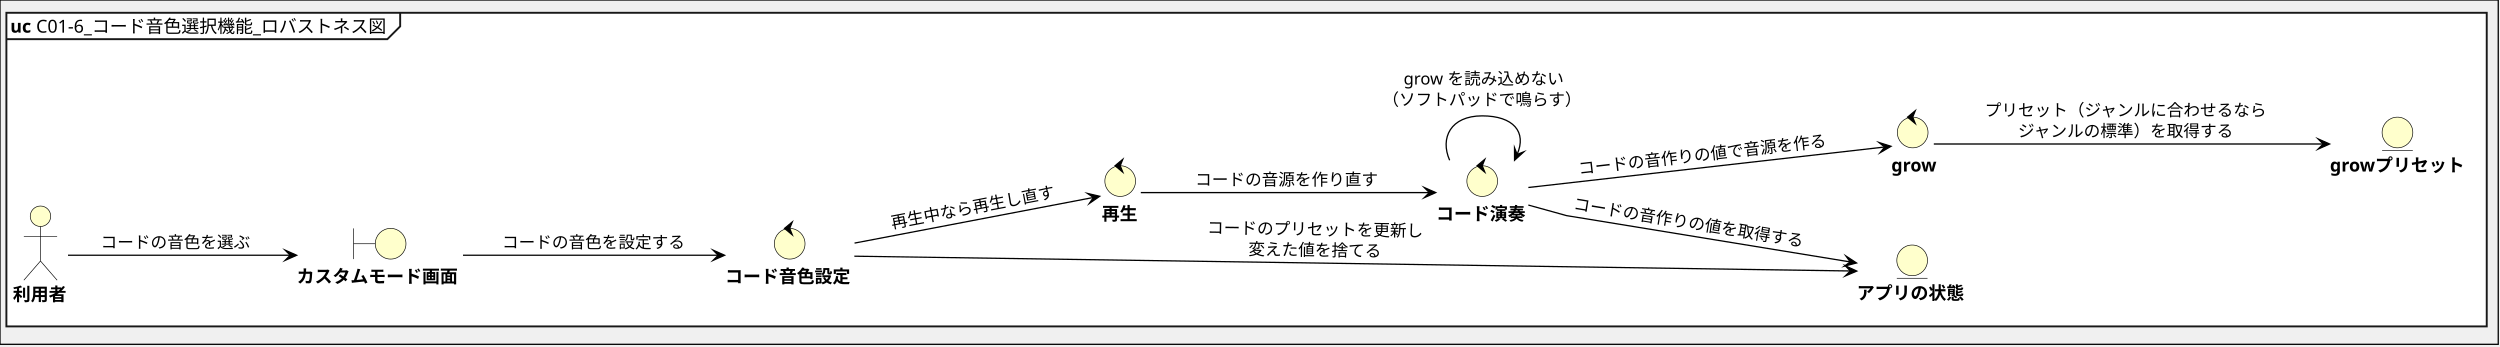
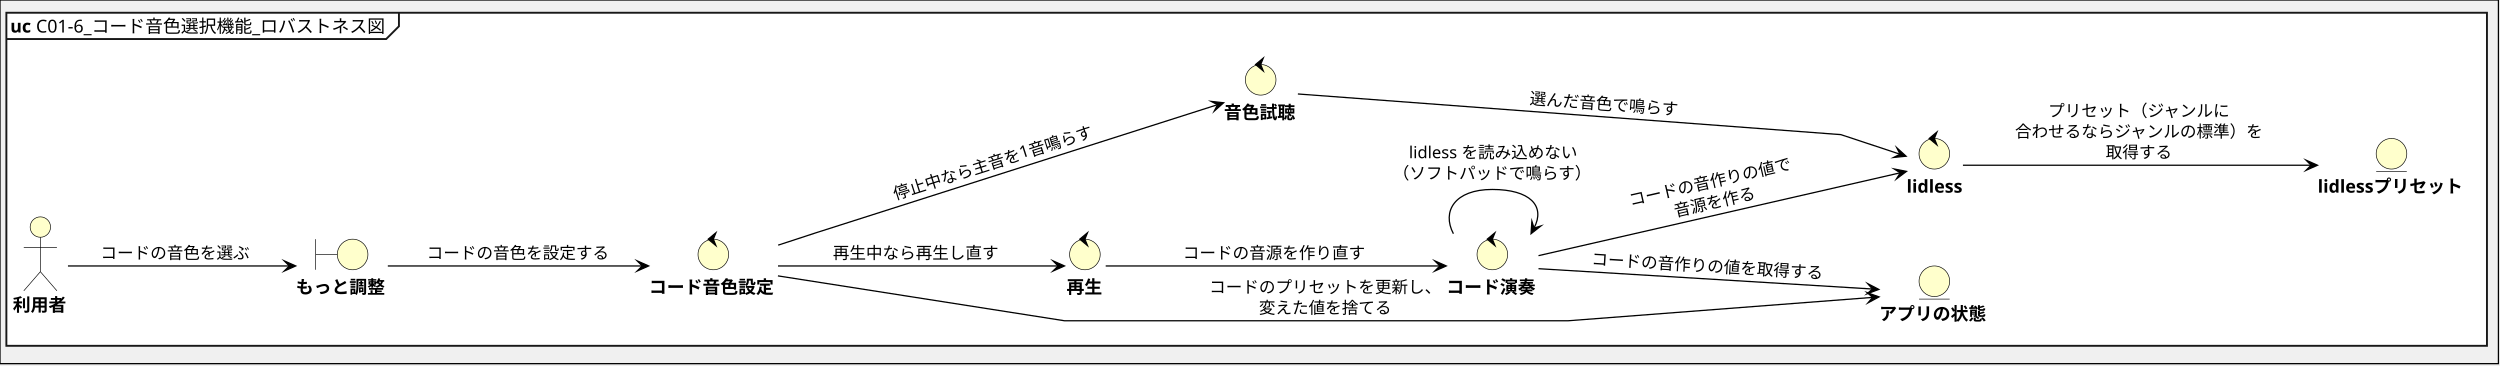
- <svg xmlns="http://www.w3.org/2000/svg" version="1.1" data-diagram-type="DESCRIPTION" style="width:1955px;height:271px;background:#FFFFFF;" width="1955px" height="271px" viewBox="0 0 1955 271" zoomAndPan="magnify" preserveAspectRatio="none" contentStyleType="text/css">
+ <svg xmlns="http://www.w3.org/2000/svg" version="1.1" data-diagram-type="DESCRIPTION" style="width:1961px;height:287px;background:#FFFFFF;" width="1961px" height="287px" viewBox="0 0 1961 287" zoomAndPan="magnify" preserveAspectRatio="none" contentStyleType="text/css">
  <defs />
  <g font-family="sans-serif" lengthAdjust="spacing">
-     <rect x="0" y="0" width="1953.629" height="269.252" fill="none" style="stroke:#000;stroke-width:1;" />
-     <rect x="5" y="10" width="1939.629" height="245.252" fill="#FFF" style="stroke:#181818;stroke-width:1.5;" />
+     <rect x="0" y="0" width="1959.767" height="285.252" fill="none" style="stroke:#000;stroke-width:1;" />
+     <rect x="5" y="10" width="1945.767" height="261.252" fill="#FFF" style="stroke:#181818;stroke-width:1.5;" />
    <path d="M312.931,10 L312.931,20.609 L302.931,30.609 L5,30.609" style="stroke:#181818;stroke-width:1.5;" fill="none" />
    <text x="8" y="25.533" fill="#000" font-size="14" textLength="16.338" font-weight="700">uc</text>
    <text x="28.228" y="25.533" fill="#000" font-size="14" textLength="277.703">C01-6_コード音色選択機能_ロバストネス図</text>
    <g class="entity" data-qualified-name="A1" id="ent0001" data-source-line="4">
-       <ellipse cx="31.656" cy="169.109" rx="8" ry="8" fill="#FFC" style="stroke:#000;stroke-width:0.5;" />
-       <path d="M31.656,177.109 L31.656,204.109 M18.656,185.109 L44.656,185.109 M31.656,204.109 L18.656,219.109 M31.656,204.109 L44.656,219.109" style="stroke:#000;stroke-width:0.5;" fill="none" />
-       <text x="10" y="235.143" fill="#000" font-size="14" textLength="43.313" font-weight="700">利用者</text>
+       <ellipse cx="31.656" cy="178.109" rx="8" ry="8" fill="#FFC" style="stroke:#000;stroke-width:0.5;" />
+       <path d="M31.656,186.109 L31.656,213.109 M18.656,194.109 L44.656,194.109 M31.656,213.109 L18.656,228.109 M31.656,213.109 L44.656,228.109" style="stroke:#000;stroke-width:0.5;" fill="none" />
+       <text x="10" y="244.143" fill="#000" font-size="14" textLength="43.313" font-weight="700">利用者</text>
    </g>
    <g class="entity" data-qualified-name="B1" id="ent0002" data-source-line="5">
-       <path d="M276.469,178.609 L276.469,202.609 M276.469,190.609 L293.469,190.609" style="stroke:#000;stroke-width:0.5;" fill="none" />
-       <ellipse cx="305.469" cy="190.609" rx="12" ry="12" fill="#FFC" style="stroke:#000;stroke-width:0.5;" />
-       <text x="232" y="221.143" fill="#000" font-size="14" textLength="129.938" font-weight="700">カスタムモード画面</text>
+       <path d="M247.594,187.609 L247.594,211.609 M247.594,199.609 L264.594,199.609" style="stroke:#000;stroke-width:0.5;" fill="none" />
+       <ellipse cx="276.594" cy="199.609" rx="12" ry="12" fill="#FFC" style="stroke:#000;stroke-width:0.5;" />
+       <text x="232" y="230.143" fill="#000" font-size="14" textLength="72.188" font-weight="700">もっと調整</text>
    </g>
    <g class="entity" data-qualified-name="C1" id="ent0003" data-source-line="6">
-       <ellipse cx="617.531" cy="190.609" rx="12" ry="12" fill="#FFC" style="stroke:#000;stroke-width:0.5;" />
-       <polygon points="613.531,178.609,619.531,173.609,617.531,178.609,619.531,183.609,613.531,178.609" fill="#000" style="stroke:#000;stroke-width:1;stroke-linejoin:miter;stroke-miterlimit:10;" />
-       <text x="567" y="221.143" fill="#000" font-size="14" textLength="101.063" font-weight="700">コード音色設定</text>
+       <ellipse cx="559.531" cy="199.609" rx="12" ry="12" fill="#FFC" style="stroke:#000;stroke-width:0.5;" />
+       <polygon points="555.531,187.609,561.531,182.609,559.531,187.609,561.531,192.609,555.531,187.609" fill="#000" style="stroke:#000;stroke-width:1;stroke-linejoin:miter;stroke-miterlimit:10;" />
+       <text x="509" y="230.143" fill="#000" font-size="14" textLength="101.063" font-weight="700">コード音色設定</text>
    </g>
-     <g class="entity" data-qualified-name="C2" id="ent0004" data-source-line="7">
-       <ellipse cx="876" cy="141.609" rx="12" ry="12" fill="#FFC" style="stroke:#000;stroke-width:0.5;" />
-       <polygon points="872,129.609,878,124.609,876,129.609,878,134.609,872,129.609" fill="#000" style="stroke:#000;stroke-width:1;stroke-linejoin:miter;stroke-miterlimit:10;" />
-       <text x="861.563" y="172.143" fill="#000" font-size="14" textLength="28.875" font-weight="700">再生</text>
+     <g class="entity" data-qualified-name="C5" id="ent0004" data-source-line="7">
+       <ellipse cx="988.875" cy="62.609" rx="12" ry="12" fill="#FFC" style="stroke:#000;stroke-width:0.5;" />
+       <polygon points="984.875,50.609,990.875,45.609,988.875,50.609,990.875,55.609,984.875,50.609" fill="#000" style="stroke:#000;stroke-width:1;stroke-linejoin:miter;stroke-miterlimit:10;" />
+       <text x="960" y="93.143" fill="#000" font-size="14" textLength="57.75" font-weight="700">音色試聴</text>
    </g>
-     <g class="entity" data-qualified-name="C3" id="ent0005" data-source-line="8">
-       <ellipse cx="1159.094" cy="141.609" rx="12" ry="12" fill="#FFC" style="stroke:#000;stroke-width:0.5;" />
-       <polygon points="1155.094,129.609,1161.094,124.609,1159.094,129.609,1161.094,134.609,1155.094,129.609" fill="#000" style="stroke:#000;stroke-width:1;stroke-linejoin:miter;stroke-miterlimit:10;" />
-       <text x="1123" y="172.143" fill="#000" font-size="14" textLength="72.188" font-weight="700">コード演奏</text>
+     <g class="entity" data-qualified-name="C2" id="ent0005" data-source-line="8">
+       <ellipse cx="851" cy="199.609" rx="12" ry="12" fill="#FFC" style="stroke:#000;stroke-width:0.5;" />
+       <polygon points="847,187.609,853,182.609,851,187.609,853,192.609,847,187.609" fill="#000" style="stroke:#000;stroke-width:1;stroke-linejoin:miter;stroke-miterlimit:10;" />
+       <text x="836.563" y="230.143" fill="#000" font-size="14" textLength="28.875" font-weight="700">再生</text>
    </g>
-     <g class="entity" data-qualified-name="C4" id="ent0006" data-source-line="9">
-       <ellipse cx="1495.721" cy="103.609" rx="12" ry="12" fill="#FFC" style="stroke:#000;stroke-width:0.5;" />
-       <polygon points="1491.721,91.609,1497.721,86.609,1495.721,91.609,1497.721,96.609,1491.721,91.609" fill="#000" style="stroke:#000;stroke-width:1;stroke-linejoin:miter;stroke-miterlimit:10;" />
-       <text x="1479" y="134.143" fill="#000" font-size="14" textLength="33.441" font-weight="700">grow</text>
+     <g class="entity" data-qualified-name="C3" id="ent0006" data-source-line="9">
+       <ellipse cx="1170.594" cy="199.609" rx="12" ry="12" fill="#FFC" style="stroke:#000;stroke-width:0.5;" />
+       <polygon points="1166.594,187.609,1172.594,182.609,1170.594,187.609,1172.594,192.609,1166.594,187.609" fill="#000" style="stroke:#000;stroke-width:1;stroke-linejoin:miter;stroke-miterlimit:10;" />
+       <text x="1134.5" y="230.143" fill="#000" font-size="14" textLength="72.188" font-weight="700">コード演奏</text>
    </g>
-     <g class="entity" data-qualified-name="E1" id="ent0007" data-source-line="10">
-       <ellipse cx="1495.313" cy="203.609" rx="12" ry="12" fill="#FFC" style="stroke:#000;stroke-width:0.5;" />
-       <line x1="1483.313" y1="217.609" x2="1507.313" y2="217.609" style="stroke:#000;stroke-width:0.5;" />
-       <text x="1452" y="234.143" fill="#000" font-size="14" textLength="86.625" font-weight="700">アプリの状態</text>
+     <g class="entity" data-qualified-name="C4" id="ent0007" data-source-line="10">
+       <ellipse cx="1517.29" cy="120.609" rx="12" ry="12" fill="#FFC" style="stroke:#000;stroke-width:0.5;" />
+       <polygon points="1513.29,108.609,1519.29,103.609,1517.29,108.609,1519.29,113.609,1513.29,108.609" fill="#000" style="stroke:#000;stroke-width:1;stroke-linejoin:miter;stroke-miterlimit:10;" />
+       <text x="1495.5" y="151.143" fill="#000" font-size="14" textLength="43.579" font-weight="700">lidless</text>
    </g>
-     <g class="entity" data-qualified-name="E2" id="ent0008" data-source-line="11">
-       <ellipse cx="1874.814" cy="103.609" rx="12" ry="12" fill="#FFC" style="stroke:#000;stroke-width:0.5;" />
-       <line x1="1862.814" y1="117.609" x2="1886.814" y2="117.609" style="stroke:#000;stroke-width:0.5;" />
-       <text x="1822" y="134.143" fill="#000" font-size="14" textLength="105.629" font-weight="700">growプリセット</text>
+     <g class="entity" data-qualified-name="E1" id="ent0008" data-source-line="11">
+       <ellipse cx="1517.313" cy="220.609" rx="12" ry="12" fill="#FFC" style="stroke:#000;stroke-width:0.5;" />
+       <line x1="1505.313" y1="234.609" x2="1529.313" y2="234.609" style="stroke:#000;stroke-width:0.5;" />
+       <text x="1474" y="251.143" fill="#000" font-size="14" textLength="86.625" font-weight="700">アプリの状態</text>
    </g>
-     <g class="link" data-entity-1="ent0001" data-entity-2="ent0002" id="lnk9" data-source-line="13" data-link-type="dependency">
-       <path d="M53.18,199.609 C91.21,199.609 168.71,199.609 226.96,199.609" style="stroke:#000;stroke-width:1;" fill="none" id="A1-to-B1" />
-       <polygon points="231.96,199.609,222.96,195.609,226.96,199.609,222.96,203.609,231.96,199.609" fill="#000" style="stroke:#000;stroke-width:1;stroke-linejoin:miter;stroke-miterlimit:10;" />
+     <g class="entity" data-qualified-name="E2" id="ent0009" data-source-line="12">
+       <ellipse cx="1875.883" cy="120.609" rx="12" ry="12" fill="#FFC" style="stroke:#000;stroke-width:0.5;" />
+       <line x1="1863.883" y1="134.609" x2="1887.883" y2="134.609" style="stroke:#000;stroke-width:0.5;" />
+       <text x="1818" y="151.143" fill="#000" font-size="14" textLength="115.767" font-weight="700">lidlessプリセット</text>
    </g>
-     <g class="link" data-entity-1="ent0002" data-entity-2="ent0003" id="lnk10" data-source-line="14" data-link-type="dependency">
-       <path d="M362.07,199.609 C422.38,199.609 506.46,199.609 561.63,199.609" style="stroke:#000;stroke-width:1;" fill="none" id="B1-to-C1" />
-       <polygon points="566.63,199.609,557.63,195.609,561.63,199.609,557.63,203.609,566.63,199.609" fill="#000" style="stroke:#000;stroke-width:1;stroke-linejoin:miter;stroke-miterlimit:10;" />
+     <g class="link" data-entity-1="ent0001" data-entity-2="ent0002" id="lnk10" data-source-line="14" data-link-type="dependency">
+       <path d="M53.31,208.609 C93.55,208.609 177.42,208.609 226.94,208.609" style="stroke:#000;stroke-width:1;" fill="none" id="A1-to-B1" />
+       <polygon points="231.94,208.609,222.94,204.609,226.94,208.609,222.94,212.609,231.94,208.609" fill="#000" style="stroke:#000;stroke-width:1;stroke-linejoin:miter;stroke-miterlimit:10;" />
    </g>
-     <g class="link" data-entity-1="ent0003" data-entity-2="ent0007" id="lnk11" data-source-line="15" data-link-type="dependency">
-       <path d="M668.11,200.349 C824.56,202.669 1300.851,209.735 1446.981,211.905" style="stroke:#000;stroke-width:1;" fill="none" id="C1-to-E1" />
-       <polygon points="1451.98,211.979,1443.04,207.846,1446.981,211.905,1442.922,215.845,1451.98,211.979" fill="#000" style="stroke:#000;stroke-width:1;stroke-linejoin:miter;stroke-miterlimit:10;" />
+     <g class="link" data-entity-1="ent0002" data-entity-2="ent0003" id="lnk11" data-source-line="15" data-link-type="dependency">
+       <path d="M304.21,208.609 C355.37,208.609 445.49,208.609 503.78,208.609" style="stroke:#000;stroke-width:1;" fill="none" id="B1-to-C1" />
+       <polygon points="508.78,208.609,499.78,204.609,503.78,208.609,499.78,212.609,508.78,208.609" fill="#000" style="stroke:#000;stroke-width:1;stroke-linejoin:miter;stroke-miterlimit:10;" />
    </g>
-     <g class="link" data-entity-1="ent0003" data-entity-2="ent0004" id="lnk12" data-source-line="16" data-link-type="dependency">
-       <path d="M668.26,190.099 C727.55,178.779 818.309,161.438 855.049,154.418" style="stroke:#000;stroke-width:1;" fill="none" id="C1-to-C2" />
-       <polygon points="859.96,153.479,850.369,151.24,855.049,154.418,851.871,159.097,859.96,153.479" fill="#000" style="stroke:#000;stroke-width:1;stroke-linejoin:miter;stroke-miterlimit:10;" />
+     <g class="link" data-entity-1="ent0003" data-entity-2="ent0008" id="lnk12" data-source-line="16" data-link-type="dependency">
+       <path d="M610.21,216.399 C689.31,228.789 835,251.609 835,251.609 C835,251.609 1230,251.609 1230,251.609 C1230,251.609 1389.125,239.392 1468.935,233.262" style="stroke:#000;stroke-width:1;" fill="none" id="C1-to-E1" />
+       <polygon points="1473.92,232.879,1464.64,229.58,1468.935,233.262,1465.253,237.557,1473.92,232.879" fill="#000" style="stroke:#000;stroke-width:1;stroke-linejoin:miter;stroke-miterlimit:10;" />
    </g>
-     <g class="link" data-entity-1="ent0004" data-entity-2="ent0005" id="lnk13" data-source-line="17" data-link-type="dependency">
-       <path d="M892.11,150.609 C935.43,150.609 1055.91,150.609 1117.73,150.609" style="stroke:#000;stroke-width:1;" fill="none" id="C2-to-C3" />
-       <polygon points="1122.73,150.609,1113.73,146.609,1117.73,150.609,1113.73,154.609,1122.73,150.609" fill="#000" style="stroke:#000;stroke-width:1;stroke-linejoin:miter;stroke-miterlimit:10;" />
+     <g class="link" data-entity-1="ent0003" data-entity-2="ent0004" id="lnk13" data-source-line="17" data-link-type="dependency">
+       <path d="M610.4,192.289 C626.37,187.069 640,182.609 640,182.609 C640,182.609 872.206,108.538 955.056,82.118" style="stroke:#000;stroke-width:1;" fill="none" id="C1-to-C5" />
+       <polygon points="959.82,80.599,950.03,79.523,955.056,82.118,952.461,87.145,959.82,80.599" fill="#000" style="stroke:#000;stroke-width:1;stroke-linejoin:miter;stroke-miterlimit:10;" />
    </g>
-     <g class="link" data-entity-1="ent0005" data-entity-2="ent0007" id="lnk14" data-source-line="18" data-link-type="dependency">
-       <path d="M1195.16,160.349 C1210.48,164.589 1225,168.609 1225,168.609 C1225,168.609 1370.875,192.423 1446.865,204.833" style="stroke:#000;stroke-width:1;" fill="none" id="C3-to-E1" />
-       <polygon points="1451.8,205.639,1443.562,200.241,1446.865,204.833,1442.273,208.136,1451.8,205.639" fill="#000" style="stroke:#000;stroke-width:1;stroke-linejoin:miter;stroke-miterlimit:10;" />
+     <g class="link" data-entity-1="ent0004" data-entity-2="ent0007" id="lnk14" data-source-line="18" data-link-type="dependency">
+       <path d="M1018.06,73.709 C1117.04,81.119 1444,105.609 1444,105.609 C1444,105.609 1469.003,113.888 1490.393,120.968" style="stroke:#000;stroke-width:1;" fill="none" id="C5-to-C4" />
+       <polygon points="1495.14,122.539,1487.853,115.914,1490.393,120.968,1485.339,123.509,1495.14,122.539" fill="#000" style="stroke:#000;stroke-width:1;stroke-linejoin:miter;stroke-miterlimit:10;" />
    </g>
-     <g class="link" data-entity-1="ent0005" data-entity-2="ent0006" id="lnk15" data-source-line="19" data-link-type="dependency">
-       <path d="M1195.17,146.619 C1266.96,138.459 1422.922,120.744 1473.802,114.964" style="stroke:#000;stroke-width:1;" fill="none" id="C3-to-C4" />
-       <polygon points="1478.77,114.399,1469.376,111.441,1473.802,114.964,1470.279,119.39,1478.77,114.399" fill="#000" style="stroke:#000;stroke-width:1;stroke-linejoin:miter;stroke-miterlimit:10;" />
+     <g class="link" data-entity-1="ent0003" data-entity-2="ent0005" id="lnk15" data-source-line="19" data-link-type="dependency">
+       <path d="M610.27,208.609 C677.52,208.609 788.75,208.609 829.97,208.609" style="stroke:#000;stroke-width:1;" fill="none" id="C1-to-C2" />
+       <polygon points="834.97,208.609,825.97,204.609,829.97,208.609,825.97,212.609,834.97,208.609" fill="#000" style="stroke:#000;stroke-width:1;stroke-linejoin:miter;stroke-miterlimit:10;" />
    </g>
-     <g class="link" data-entity-1="ent0006" data-entity-2="ent0008" id="lnk16" data-source-line="20" data-link-type="dependency">
-       <path d="M1512.24,112.609 C1564.64,112.609 1729.76,112.609 1816.74,112.609" style="stroke:#000;stroke-width:1;" fill="none" id="C4-to-E2" />
-       <polygon points="1821.74,112.609,1812.74,108.609,1816.74,112.609,1812.74,116.609,1821.74,112.609" fill="#000" style="stroke:#000;stroke-width:1;stroke-linejoin:miter;stroke-miterlimit:10;" />
+     <g class="link" data-entity-1="ent0005" data-entity-2="ent0006" id="lnk16" data-source-line="20" data-link-type="dependency">
+       <path d="M867.31,208.609 C915.62,208.609 1060.67,208.609 1129.43,208.609" style="stroke:#000;stroke-width:1;" fill="none" id="C2-to-C3" />
+       <polygon points="1134.43,208.609,1125.43,204.609,1129.43,208.609,1125.43,212.609,1134.43,208.609" fill="#000" style="stroke:#000;stroke-width:1;stroke-linejoin:miter;stroke-miterlimit:10;" />
    </g>
-     <g class="link" data-entity-1="ent0005" data-entity-2="ent0005" id="lnk17" data-source-line="21" data-link-type="dependency">
-       <path d="M1133.62,125.329 C1125.93,107.839 1134.39,90.609 1159,90.609 C1183.61,90.609 1194.082,103.262 1186.392,120.752" style="stroke:#000;stroke-width:1;" fill="none" id="C3-to-C3" />
-       <polygon points="1184.38,125.329,1191.664,118.701,1186.392,120.752,1184.341,115.481,1184.38,125.329" fill="#000" style="stroke:#000;stroke-width:1;stroke-linejoin:miter;stroke-miterlimit:10;" />
+     <g class="link" data-entity-1="ent0006" data-entity-2="ent0008" id="lnk17" data-source-line="21" data-link-type="dependency">
+       <path d="M1206.8,210.759 C1270.6,214.639 1399.869,222.505 1468.759,226.705" style="stroke:#000;stroke-width:1;" fill="none" id="C3-to-E1" />
+       <polygon points="1473.75,227.009,1465.01,222.469,1468.759,226.705,1464.523,230.454,1473.75,227.009" fill="#000" style="stroke:#000;stroke-width:1;stroke-linejoin:miter;stroke-miterlimit:10;" />
+     </g>
+     <g class="link" data-entity-1="ent0006" data-entity-2="ent0007" id="lnk18" data-source-line="22" data-link-type="dependency">
+       <path d="M1206.8,200.529 C1278.24,184.169 1433.166,148.696 1490.576,135.546" style="stroke:#000;stroke-width:1;" fill="none" id="C3-to-C4" />
+       <polygon points="1495.45,134.429,1485.784,132.54,1490.576,135.546,1487.57,140.338,1495.45,134.429" fill="#000" style="stroke:#000;stroke-width:1;stroke-linejoin:miter;stroke-miterlimit:10;" />
+     </g>
+     <g class="link" data-entity-1="ent0007" data-entity-2="ent0009" id="lnk19" data-source-line="23" data-link-type="dependency">
+       <path d="M1539.73,129.609 C1593.62,129.609 1732.13,129.609 1812.83,129.609" style="stroke:#000;stroke-width:1;" fill="none" id="C4-to-E2" />
+       <polygon points="1817.83,129.609,1808.83,125.609,1812.83,129.609,1808.83,133.609,1817.83,129.609" fill="#000" style="stroke:#000;stroke-width:1;stroke-linejoin:miter;stroke-miterlimit:10;" />
+     </g>
+     <g class="link" data-entity-1="ent0006" data-entity-2="ent0006" id="lnk20" data-source-line="24" data-link-type="dependency">
+       <path d="M1140.05,183.329 C1130.82,165.839 1140.97,148.609 1170.5,148.609 C1200.03,148.609 1212.514,161.417 1203.284,178.907" style="stroke:#000;stroke-width:1;" fill="none" id="C3-to-C3" />
+       <polygon points="1200.95,183.329,1208.688,177.237,1203.284,178.907,1201.613,173.503,1200.95,183.329" fill="#000" style="stroke:#000;stroke-width:1;stroke-linejoin:miter;stroke-miterlimit:10;" />
    </g>
    <g class="link-labels">
-       <g transform="rotate(0.000 1662.24 112.609)">
-         <rect x="1549.740" y="78.709" width="225.000" height="31.900" fill="#FFFFFF" stroke="none" />
-         <text text-anchor="middle" x="1662.24" y="90.759" fill="#000" font-size="13" textLength="221">プリセット（ジャンルに合わせるなら</text>
-         <text text-anchor="middle" x="1662.24" y="107.009" fill="#000" font-size="13" textLength="169">ジャンルの標準）を取得する</text>
+       <g transform="rotate(0.000 1677.73 129.609)">
+         <rect x="1578.230" y="79.459" width="199.000" height="48.150" fill="#FFFFFF" stroke="none" />
+         <text text-anchor="middle" x="1677.73" y="91.509" fill="#000" font-size="13" textLength="143">プリセット（ジャンルに</text>
+         <text text-anchor="middle" x="1677.73" y="107.759" fill="#000" font-size="13" textLength="195">合わせるならジャンルの標準）を</text>
+         <text text-anchor="middle" x="1677.73" y="124.009" fill="#000" font-size="13" textLength="52">取得する</text>
      </g>
-       <g transform="rotate(-6.481 1332.288 131.04)">
-         <rect x="1232.788" y="113.390" width="199.000" height="15.650" fill="#FFFFFF" stroke="none" />
-         <text text-anchor="middle" x="1332.288" y="125.440" fill="#000" font-size="13" textLength="195">コードの音作りの値で音源を作る</text>
+       <g transform="rotate(-0.000 1039.469 251.609)">
+         <rect x="946.469" y="217.709" width="186.000" height="31.900" fill="#FFFFFF" stroke="none" />
+         <text text-anchor="middle" x="1039.469" y="229.759" fill="#000" font-size="13" textLength="182">コードのプリセットを更新し、</text>
+         <text text-anchor="middle" x="1039.469" y="246.009" fill="#000" font-size="13" textLength="104">変えた値を捨てる</text>
      </g>
-       <g transform="rotate(9.273 1318.796 183.922)">
-         <rect x="1225.796" y="166.272" width="186.000" height="15.650" fill="#FFFFFF" stroke="none" />
-         <text text-anchor="middle" x="1318.796" y="178.322" fill="#000" font-size="13" textLength="182">コードの音作りの値を取得する</text>
+       <g transform="rotate(3.483 1338.556 218.775)">
+         <rect x="1245.556" y="201.125" width="186.000" height="15.650" fill="#FFFFFF" stroke="none" />
+         <text text-anchor="middle" x="1338.556" y="213.175" fill="#000" font-size="13" textLength="182">コードの音作りの値を取得する</text>
      </g>
-       <g transform="rotate(0.850 1028.07 205.689)">
-         <rect x="941.570" y="171.789" width="173.000" height="31.900" fill="#FFFFFF" stroke="none" />
-         <text text-anchor="middle" x="1028.07" y="183.839" fill="#000" font-size="13" textLength="169">コードのプリセットを更新し</text>
-         <text text-anchor="middle" x="1028.07" y="200.089" fill="#000" font-size="13" textLength="104">変えた値を捨てる</text>
+       <g transform="rotate(-17.691 781.817 137.372)">
+         <rect x="698.202" y="119.722" width="167.230" height="15.650" fill="#FFFFFF" stroke="none" />
+         <text text-anchor="middle" x="781.817" y="131.772" fill="#000" font-size="13" textLength="163.23">停止中なら主音を1音鳴らす</text>
      </g>
-       <g transform="rotate(0.000 464.07 199.609)">
-         <rect x="390.570" y="181.959" width="147.000" height="15.650" fill="#FFFFFF" stroke="none" />
-         <text text-anchor="middle" x="464.07" y="194.009" fill="#000" font-size="13" textLength="143">コードの音色を設定する</text>
+       <g transform="rotate(0.000 406.21 208.609)">
+         <rect x="332.710" y="190.959" width="147.000" height="15.650" fill="#FFFFFF" stroke="none" />
+         <text text-anchor="middle" x="406.21" y="203.009" fill="#000" font-size="13" textLength="143">コードの音色を設定する</text>
      </g>
-       <g transform="rotate(0.000 1006.11 150.609)">
-         <rect x="932.610" y="132.959" width="147.000" height="15.650" fill="#FFFFFF" stroke="none" />
-         <text text-anchor="middle" x="1006.11" y="145.009" fill="#000" font-size="13" textLength="143">コードの音源を作り直す</text>
+       <g transform="rotate(0.000 999.31 208.609)">
+         <rect x="925.810" y="190.959" width="147.000" height="15.650" fill="#FFFFFF" stroke="none" />
+         <text text-anchor="middle" x="999.31" y="203.009" fill="#000" font-size="13" textLength="143">コードの音源を作り直す</text>
      </g>
-       <g transform="rotate(-10.815 762.556 172.089)">
-         <rect x="695.556" y="154.438" width="134.000" height="15.650" fill="#FFFFFF" stroke="none" />
-         <text text-anchor="middle" x="762.556" y="166.488" fill="#000" font-size="13" textLength="130">再生中なら再生し直す</text>
+       <g transform="rotate(0.000 718.27 208.609)">
+         <rect x="651.270" y="190.959" width="134.000" height="15.650" fill="#FFFFFF" stroke="none" />
+         <text text-anchor="middle" x="718.27" y="203.009" fill="#000" font-size="13" textLength="130">再生中なら再生し直す</text>
      </g>
-       <g transform="rotate(0.000 137.18 199.609)">
-         <rect x="76.680" y="181.959" width="121.000" height="15.650" fill="#FFFFFF" stroke="none" />
-         <text text-anchor="middle" x="137.18" y="194.009" fill="#000" font-size="13" textLength="117">コードの音色を選ぶ</text>
+       <g transform="rotate(-12.898 1347.167 168.387)">
+         <rect x="1280.167" y="134.487" width="134.000" height="31.900" fill="#FFFFFF" stroke="none" />
+         <text text-anchor="middle" x="1347.167" y="146.537" fill="#000" font-size="13" textLength="130">コードの音作りの値で</text>
+         <text text-anchor="middle" x="1347.167" y="162.787" fill="#000" font-size="13" textLength="65">音源を作る</text>
+       </g>
+       <g transform="rotate(0.000 137.31 208.609)">
+         <rect x="76.810" y="190.959" width="121.000" height="15.650" fill="#FFFFFF" stroke="none" />
+         <text text-anchor="middle" x="137.31" y="203.009" fill="#000" font-size="13" textLength="117">コードの音色を選ぶ</text>
+       </g>
+       <g transform="rotate(4.283 1257.39 91.632)">
+         <rect x="1196.890" y="73.982" width="121.000" height="15.650" fill="#FFFFFF" stroke="none" />
+         <text text-anchor="middle" x="1257.39" y="86.032" fill="#000" font-size="13" textLength="117">選んだ音色で鳴らす</text>
      </g>
      <g transform="translate(0 0)">
-         <rect x="1095.605" y="53.104" width="126.789" height="16.250" fill="#FFFFFF" stroke="none" />
-         <rect x="1079.000" y="69.456" width="160.000" height="16.250" fill="#FFFFFF" stroke="none" />
-         <text x="1097.605" y="66.104" fill="#000" font-size="13" textLength="122.789">grow を読み込めない</text>
-         <text x="1081" y="82.456" fill="#000" font-size="13" textLength="156">（ソフトパッドで鳴らす）</text>
+         <rect x="1103.132" y="111.104" width="134.736" height="16.250" fill="#FFFFFF" stroke="none" />
+         <rect x="1090.500" y="127.456" width="160.000" height="16.250" fill="#FFFFFF" stroke="none" />
+         <text x="1105.132" y="124.104" fill="#000" font-size="13" textLength="130.736">lidless を読み込めない</text>
+         <text x="1092.5" y="140.456" fill="#000" font-size="13" textLength="156">（ソフトパッドで鳴らす）</text>
      </g>
    </g>
  </g>
</svg>
